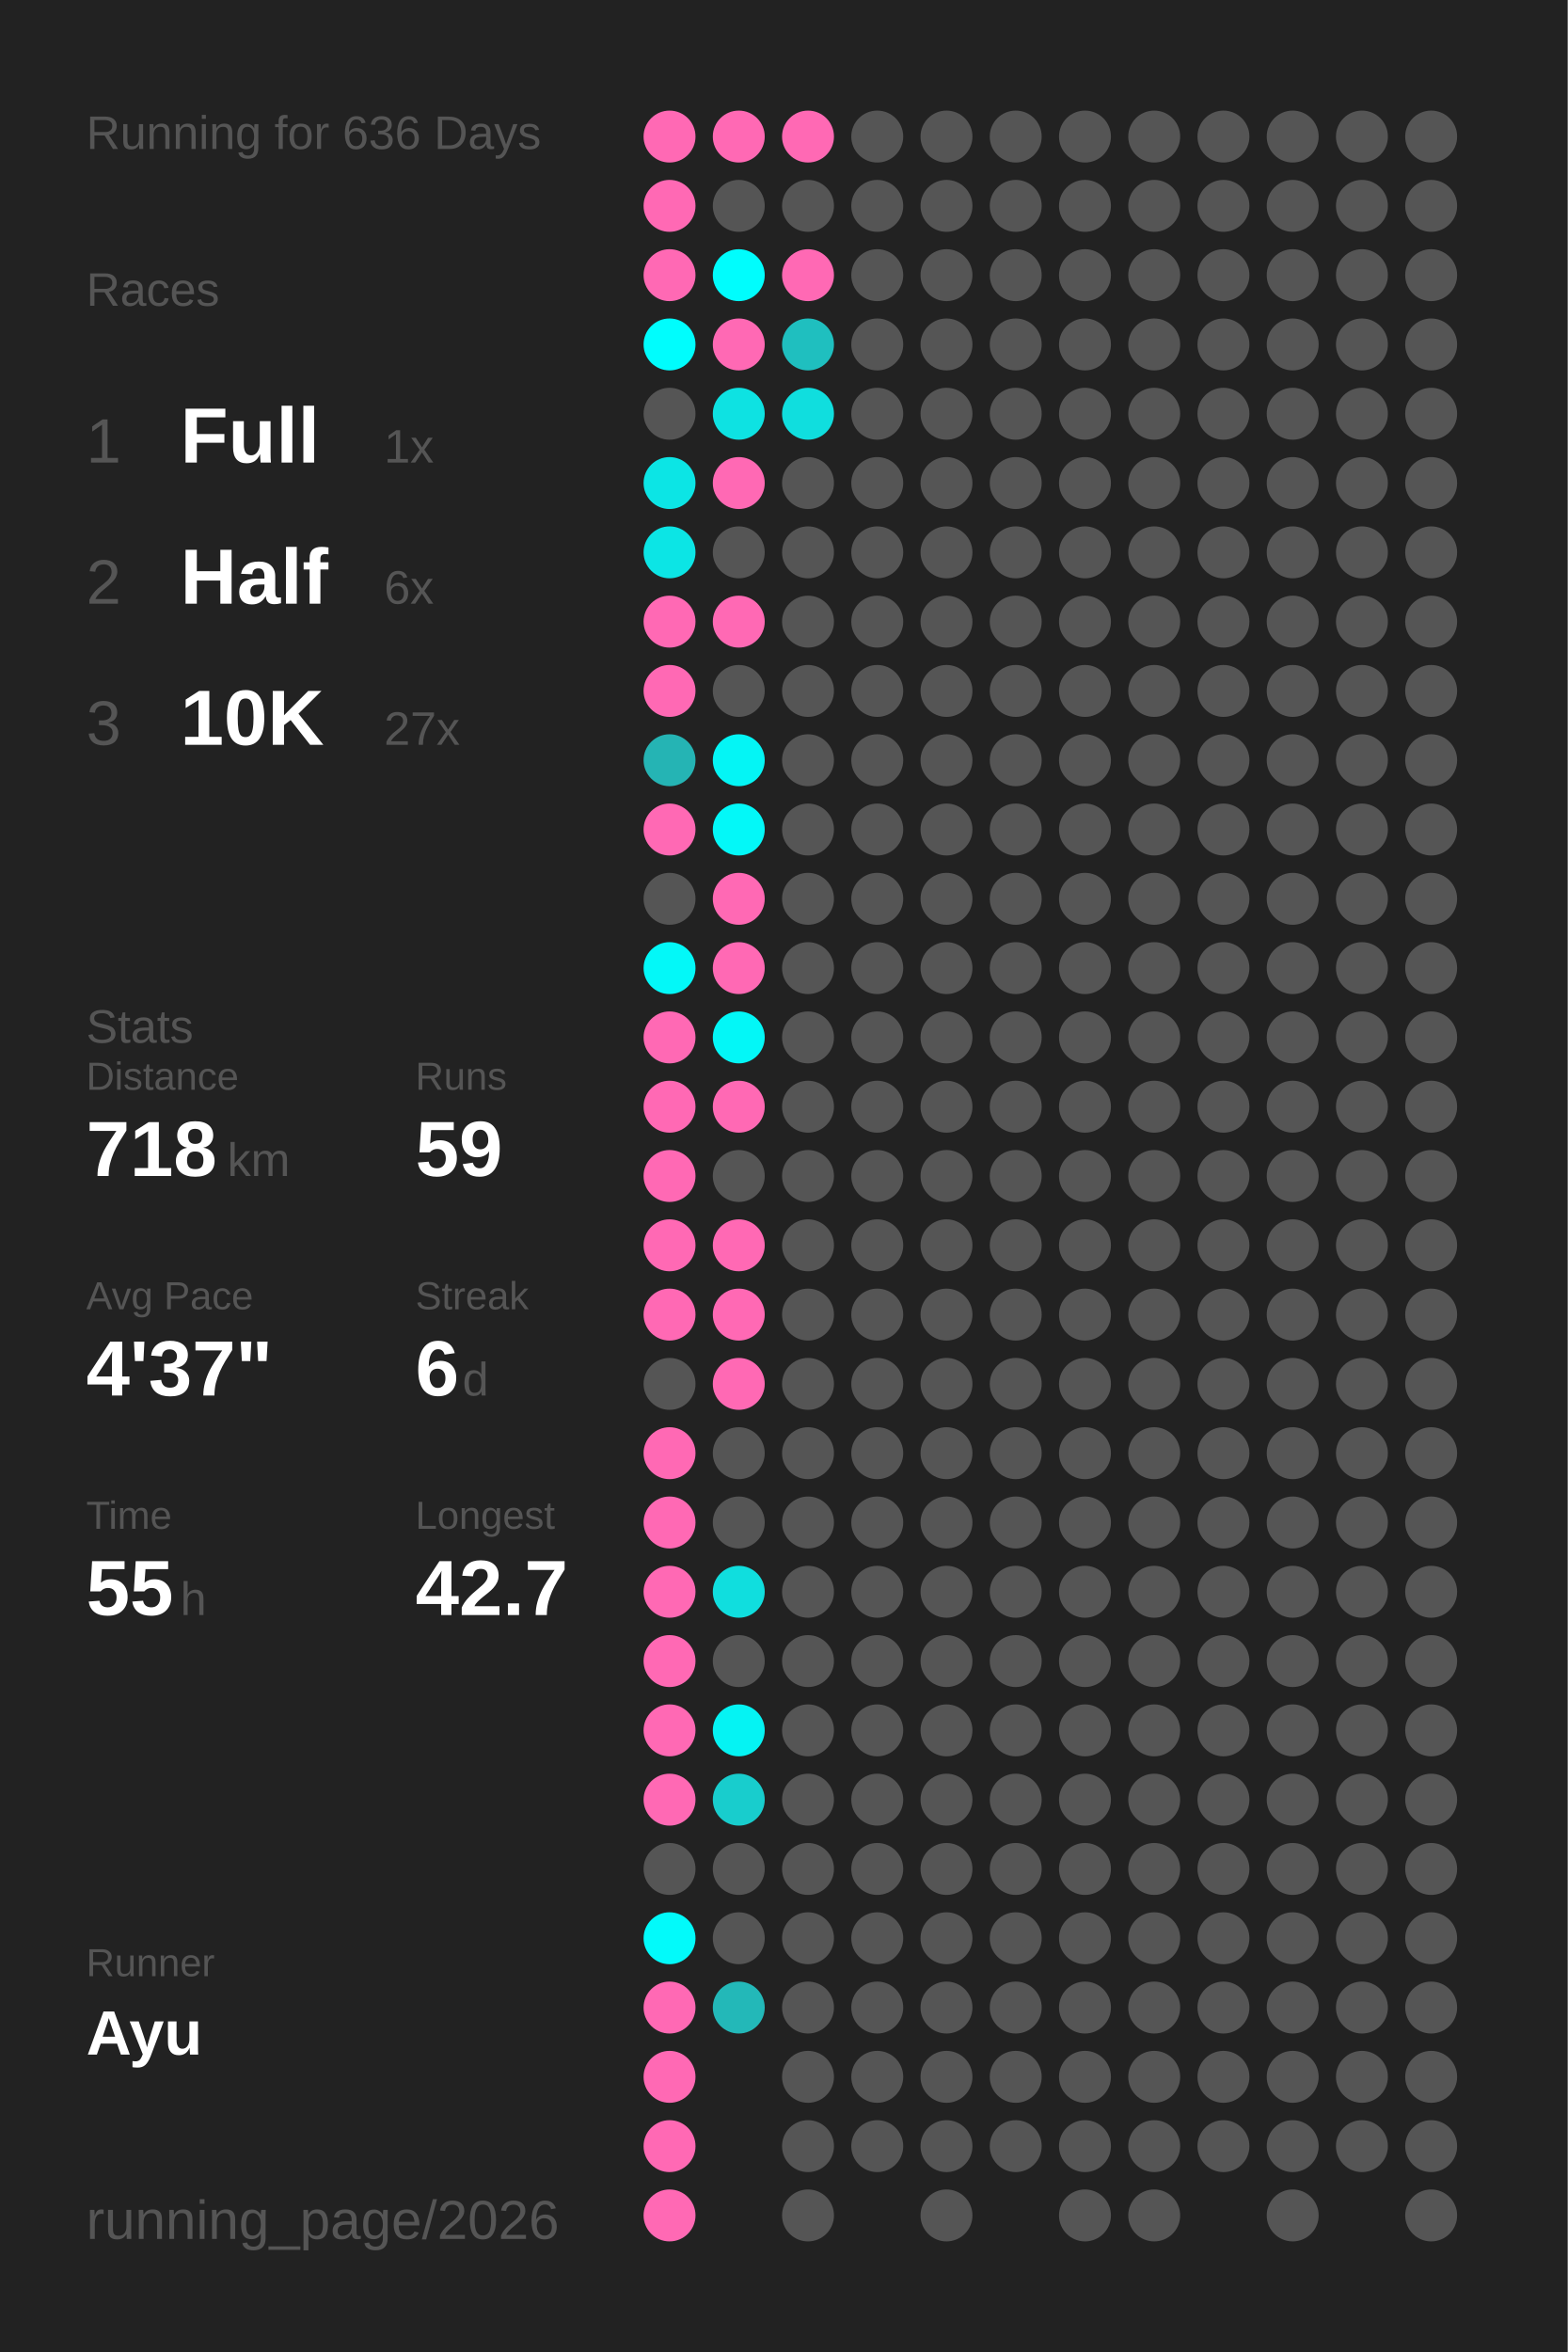
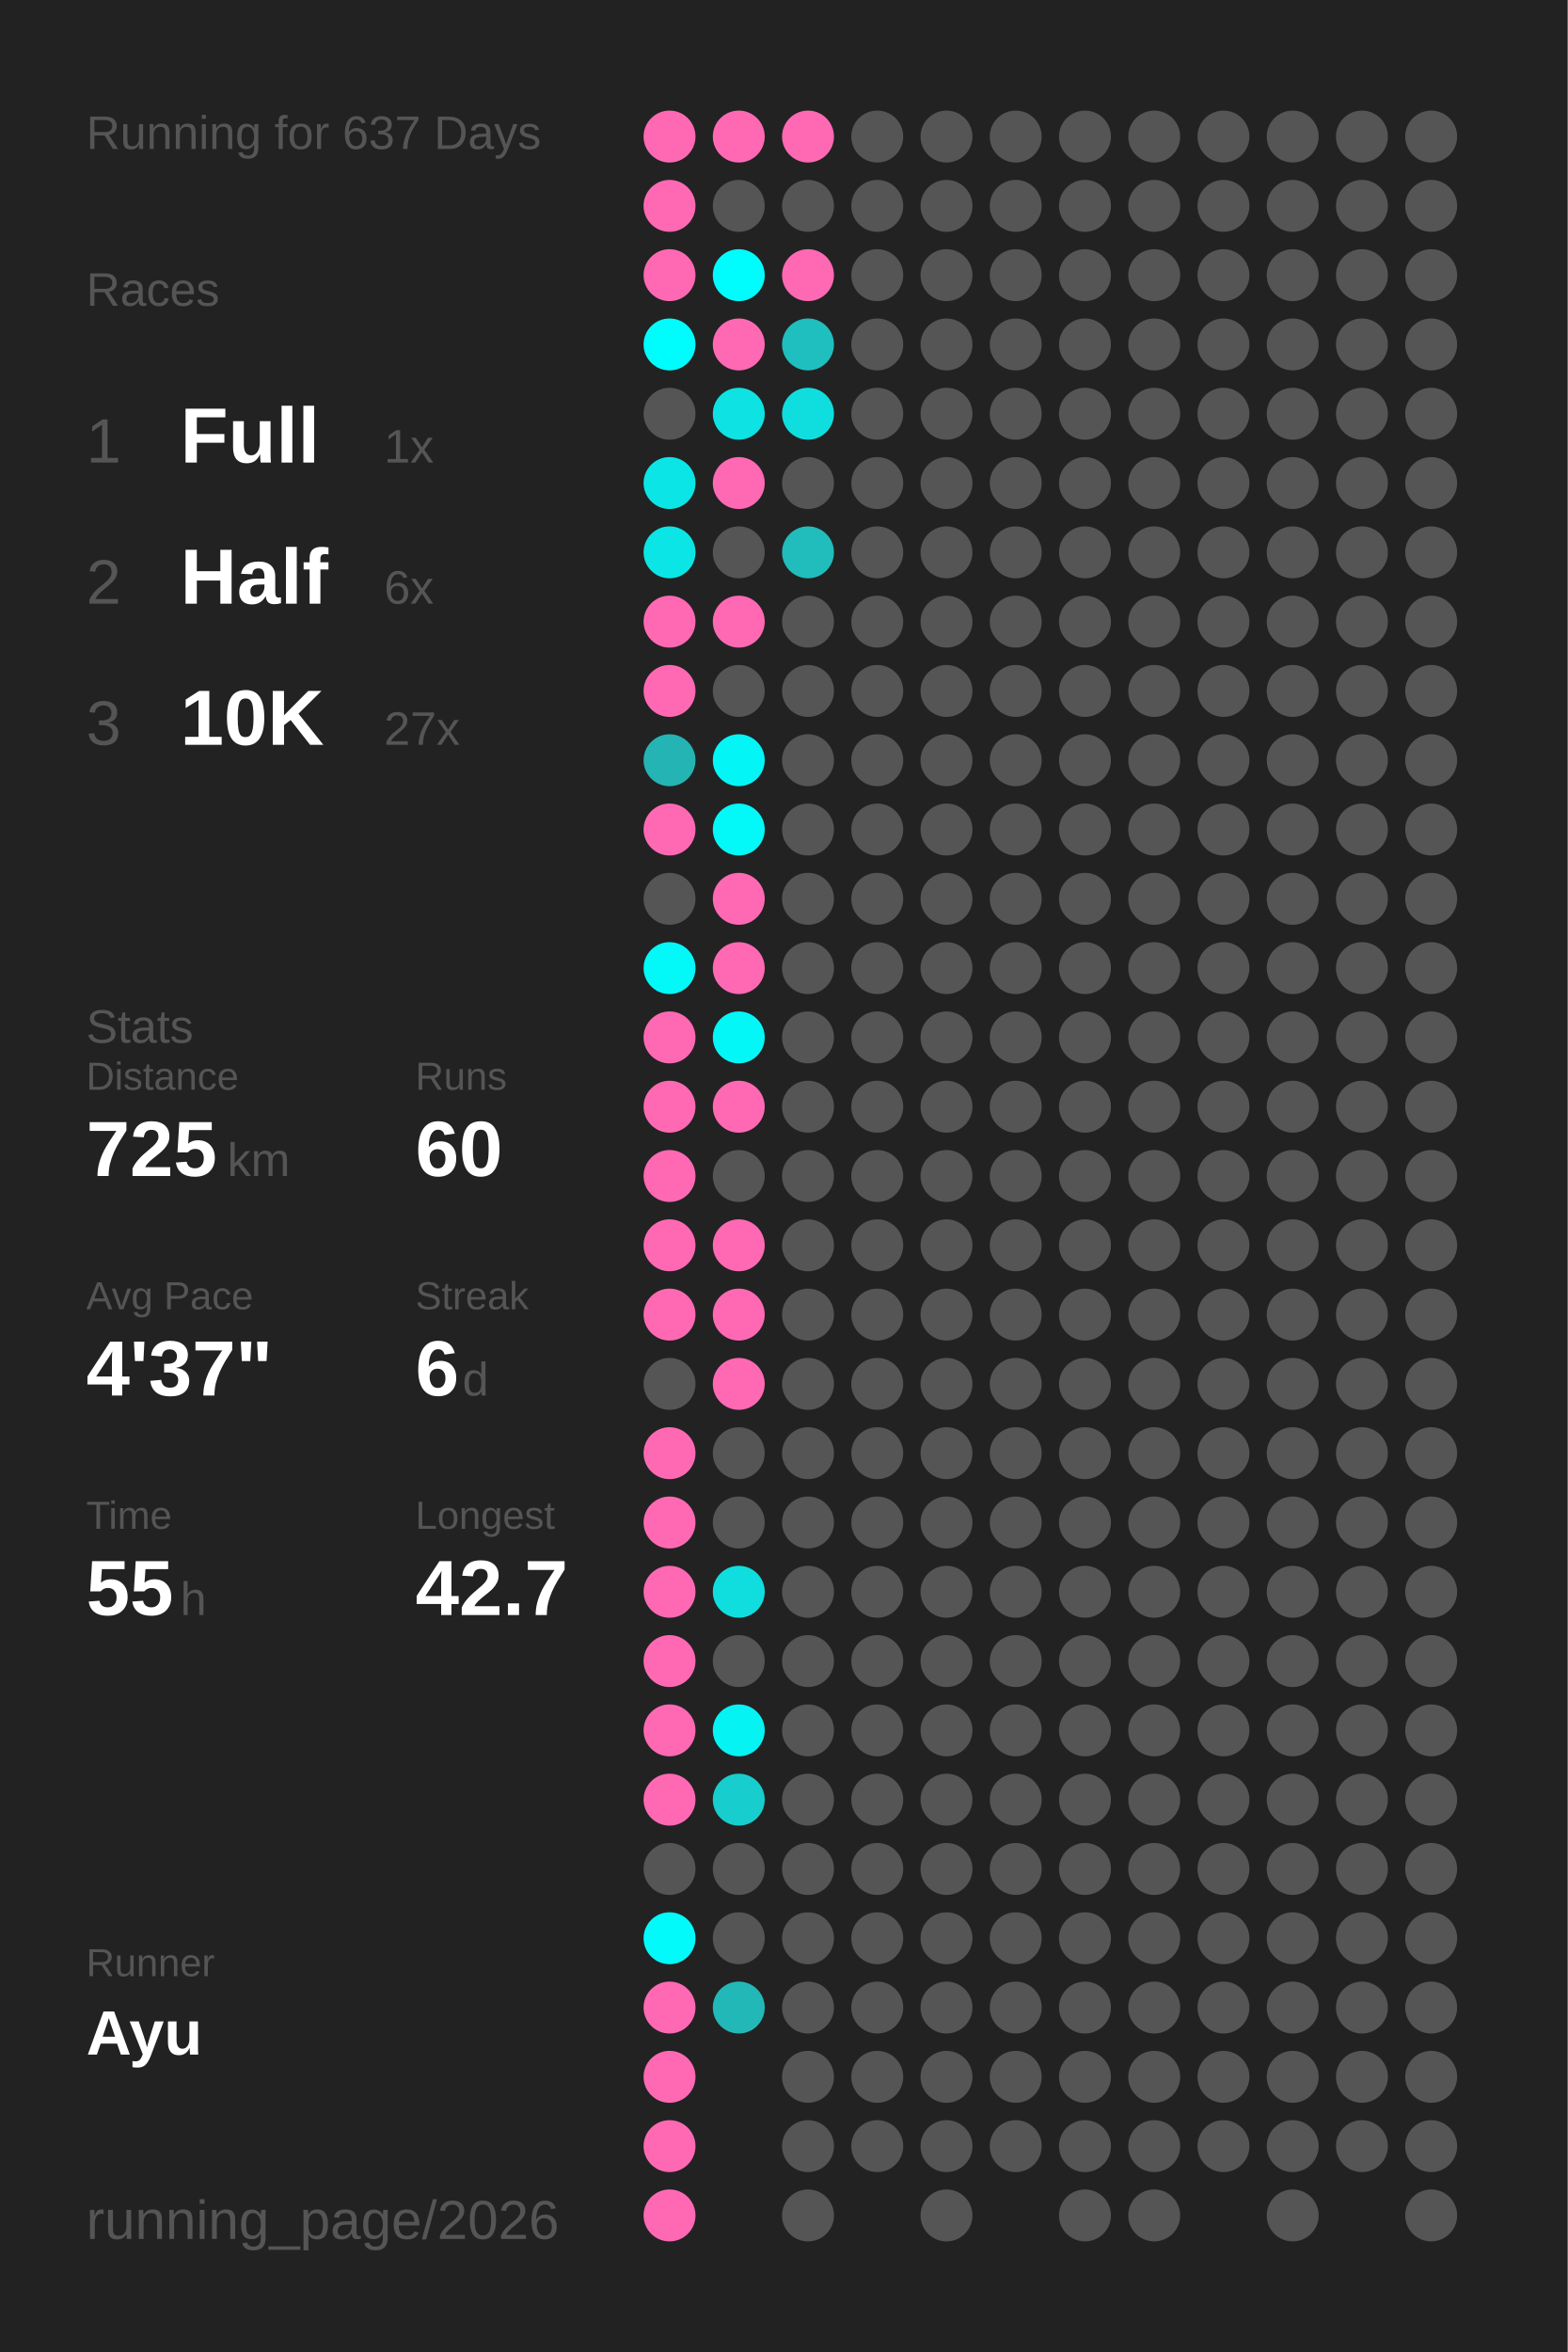
<svg xmlns="http://www.w3.org/2000/svg" baseProfile="full" height="300mm" version="1.1" viewBox="0,0,200,300" width="200mm">
  <defs />
  <rect fill="#222222" height="300" width="200" x="0" y="0" />
-   <text fill="#555555" style="font-size:6px; font-family:Arial;" x="11" y="19">Running for 636 Days</text>
+   <text fill="#555555" style="font-size:6px; font-family:Arial;" x="11" y="19">Running for 637 Days</text>
  <text fill="#555555" style="font-size:6px; font-family:Arial;" x="11" y="39">Races</text>
  <text fill="#555555" style="font-size:8px; font-family:Arial;" x="11" y="59">1</text>
  <text fill="#FFFFFF" style="font-size:10px; font-family:Arial; font-weight:bold;" x="23" y="59">Full</text>
  <text fill="#555555" style="font-size:6px; font-family:Arial;" x="49" y="59">1x</text>
  <text fill="#555555" style="font-size:8px; font-family:Arial;" x="11" y="77">2</text>
  <text fill="#FFFFFF" style="font-size:10px; font-family:Arial; font-weight:bold;" x="23" y="77">Half</text>
  <text fill="#555555" style="font-size:6px; font-family:Arial;" x="49" y="77">6x</text>
  <text fill="#555555" style="font-size:8px; font-family:Arial;" x="11" y="95">3</text>
  <text fill="#FFFFFF" style="font-size:10px; font-family:Arial; font-weight:bold;" x="23" y="95">10K</text>
  <text fill="#555555" style="font-size:6px; font-family:Arial;" x="49" y="95">27x</text>
  <text fill="#555555" style="font-size:6px; font-family:Arial;" x="11" y="133">Stats</text>
  <text fill="#555555" style="font-size:5px; font-family:Arial;" x="11" y="139">Distance</text>
-   <text fill="#FFFFFF" style="font-size:10px; font-family:Arial; font-weight:bold;" x="11" y="150">718</text>
+   <text fill="#FFFFFF" style="font-size:10px; font-family:Arial; font-weight:bold;" x="11" y="150">725</text>
  <text fill="#555555" style="font-size:6px; font-family:Arial;" x="29" y="150">km</text>
  <text fill="#555555" style="font-size:5px; font-family:Arial;" x="53" y="139">Runs</text>
-   <text fill="#FFFFFF" style="font-size:10px; font-family:Arial; font-weight:bold;" x="53" y="150">59</text>
+   <text fill="#FFFFFF" style="font-size:10px; font-family:Arial; font-weight:bold;" x="53" y="150">60</text>
  <text fill="#555555" style="font-size:5px; font-family:Arial;" x="11" y="167">Avg Pace</text>
  <text fill="#FFFFFF" style="font-size:10px; font-family:Arial; font-weight:bold;" x="11" y="178">4'37"</text>
  <text fill="#555555" style="font-size:5px; font-family:Arial;" x="53" y="167">Streak</text>
  <text fill="#FFFFFF" style="font-size:10px; font-family:Arial; font-weight:bold;" x="53" y="178">6</text>
  <text fill="#555555" style="font-size:6px; font-family:Arial;" x="59" y="178">d</text>
  <text fill="#555555" style="font-size:5px; font-family:Arial;" x="11" y="195">Time</text>
  <text fill="#FFFFFF" style="font-size:10px; font-family:Arial; font-weight:bold;" x="11" y="206">55</text>
  <text fill="#555555" style="font-size:6px; font-family:Arial;" x="23" y="206">h</text>
  <text fill="#555555" style="font-size:5px; font-family:Arial;" x="53" y="195">Longest</text>
  <text fill="#FFFFFF" style="font-size:10px; font-family:Arial; font-weight:bold;" x="53" y="206">42.7</text>
  <text fill="#555555" style="font-size:5px; font-family:Arial;" x="11" y="252.065">Runner</text>
  <text fill="#FFFFFF" style="font-size:8px; font-family:Arial; font-weight:bold;" x="11" y="262.065">Ayu</text>
  <text fill="#555555" style="font-size:7px; font-family:Arial;" x="11" y="285.581">running_page/2026</text>
  <circle cx="85.417" cy="17.419" fill="#ff69b4" r="3.312" />
  <circle cx="85.417" cy="26.258" fill="#ff69b4" r="3.312" />
  <circle cx="85.417" cy="35.097" fill="#ff69b4" r="3.312" />
  <circle cx="85.417" cy="43.935" fill="#00fdfd" r="3.312" />
  <circle cx="85.417" cy="52.774" fill="#555555" r="3.312" />
  <circle cx="85.417" cy="61.613" fill="#0ce5e5" r="3.312" />
  <circle cx="85.417" cy="70.452" fill="#0ce5e5" r="3.312" />
  <circle cx="85.417" cy="79.29" fill="#ff69b4" r="3.312" />
  <circle cx="85.417" cy="88.129" fill="#ff69b4" r="3.312" />
  <circle cx="85.417" cy="96.968" fill="#25b4b4" r="3.312" />
  <circle cx="85.417" cy="105.806" fill="#ff69b4" r="3.312" />
  <circle cx="85.417" cy="114.645" fill="#555555" r="3.312" />
  <circle cx="85.417" cy="123.484" fill="#03f8f8" r="3.312" />
  <circle cx="85.417" cy="132.323" fill="#ff69b4" r="3.312" />
  <circle cx="85.417" cy="141.161" fill="#ff69b4" r="3.312" />
  <circle cx="85.417" cy="150" fill="#ff69b4" r="3.312" />
  <circle cx="85.417" cy="158.839" fill="#ff69b4" r="3.312" />
  <circle cx="85.417" cy="167.677" fill="#ff69b4" r="3.312" />
  <circle cx="85.417" cy="176.516" fill="#555555" r="3.312" />
  <circle cx="85.417" cy="185.355" fill="#ff69b4" r="3.312" />
  <circle cx="85.417" cy="194.194" fill="#ff69b4" r="3.312" />
  <circle cx="85.417" cy="203.032" fill="#ff69b4" r="3.312" />
  <circle cx="85.417" cy="211.871" fill="#ff69b4" r="3.312" />
  <circle cx="85.417" cy="220.71" fill="#ff69b4" r="3.312" />
  <circle cx="85.417" cy="229.548" fill="#ff69b4" r="3.312" />
  <circle cx="85.417" cy="238.387" fill="#555555" r="3.312" />
  <circle cx="85.417" cy="247.226" fill="#02fafa" r="3.312" />
  <circle cx="85.417" cy="256.065" fill="#ff69b4" r="3.312" />
  <circle cx="85.417" cy="264.903" fill="#ff69b4" r="3.312" />
  <circle cx="85.417" cy="273.742" fill="#ff69b4" r="3.312" />
  <circle cx="85.417" cy="282.581" fill="#ff69b4" r="3.312" />
  <circle cx="94.25" cy="17.419" fill="#ff69b4" r="3.312" />
  <circle cx="94.25" cy="26.258" fill="#555555" r="3.312" />
  <circle cx="94.25" cy="35.097" fill="#00fdfd" r="3.312" />
  <circle cx="94.25" cy="43.935" fill="#ff69b4" r="3.312" />
  <circle cx="94.25" cy="52.774" fill="#0ee2e2" r="3.312" />
  <circle cx="94.25" cy="61.613" fill="#ff69b4" r="3.312" />
  <circle cx="94.25" cy="70.452" fill="#555555" r="3.312" />
  <circle cx="94.25" cy="79.29" fill="#ff69b4" r="3.312" />
  <circle cx="94.25" cy="88.129" fill="#555555" r="3.312" />
  <circle cx="94.25" cy="96.968" fill="#04f5f5" r="3.312" />
  <circle cx="94.25" cy="105.806" fill="#03f8f8" r="3.312" />
  <circle cx="94.25" cy="114.645" fill="#ff69b4" r="3.312" />
  <circle cx="94.25" cy="123.484" fill="#ff69b4" r="3.312" />
  <circle cx="94.25" cy="132.323" fill="#03f7f7" r="3.312" />
  <circle cx="94.25" cy="141.161" fill="#ff69b4" r="3.312" />
  <circle cx="94.25" cy="150" fill="#555555" r="3.312" />
  <circle cx="94.25" cy="158.839" fill="#ff69b4" r="3.312" />
  <circle cx="94.25" cy="167.677" fill="#ff69b4" r="3.312" />
  <circle cx="94.25" cy="176.516" fill="#ff69b4" r="3.312" />
  <circle cx="94.25" cy="185.355" fill="#555555" r="3.312" />
  <circle cx="94.25" cy="194.194" fill="#555555" r="3.312" />
  <circle cx="94.25" cy="203.032" fill="#10dede" r="3.312" />
  <circle cx="94.25" cy="211.871" fill="#555555" r="3.312" />
  <circle cx="94.25" cy="220.71" fill="#05f3f3" r="3.312" />
  <circle cx="94.25" cy="229.548" fill="#18cdcd" r="3.312" />
  <circle cx="94.25" cy="238.387" fill="#555555" r="3.312" />
  <circle cx="94.25" cy="247.226" fill="#555555" r="3.312" />
  <circle cx="94.25" cy="256.065" fill="#23b8b8" r="3.312" />
  <circle cx="103.083" cy="17.419" fill="#ff69b4" r="3.312" />
  <circle cx="103.083" cy="26.258" fill="#555555" r="3.312" />
  <circle cx="103.083" cy="35.097" fill="#ff69b4" r="3.312" />
  <circle cx="103.083" cy="43.935" fill="#1fbfbf" r="3.312" />
  <circle cx="103.083" cy="52.774" fill="#10dede" r="3.312" />
  <circle cx="103.083" cy="61.613" fill="#555555" r="3.312" />
-   <circle cx="103.083" cy="70.452" fill="#555555" r="3.312" />
+   <circle cx="103.083" cy="70.452" fill="#21bcbc" r="3.312" />
  <circle cx="103.083" cy="79.29" fill="#555555" r="3.312" />
  <circle cx="103.083" cy="88.129" fill="#555555" r="3.312" />
  <circle cx="103.083" cy="96.968" fill="#555555" r="3.312" />
  <circle cx="103.083" cy="105.806" fill="#555555" r="3.312" />
  <circle cx="103.083" cy="114.645" fill="#555555" r="3.312" />
  <circle cx="103.083" cy="123.484" fill="#555555" r="3.312" />
  <circle cx="103.083" cy="132.323" fill="#555555" r="3.312" />
  <circle cx="103.083" cy="141.161" fill="#555555" r="3.312" />
  <circle cx="103.083" cy="150" fill="#555555" r="3.312" />
  <circle cx="103.083" cy="158.839" fill="#555555" r="3.312" />
  <circle cx="103.083" cy="167.677" fill="#555555" r="3.312" />
  <circle cx="103.083" cy="176.516" fill="#555555" r="3.312" />
  <circle cx="103.083" cy="185.355" fill="#555555" r="3.312" />
  <circle cx="103.083" cy="194.194" fill="#555555" r="3.312" />
  <circle cx="103.083" cy="203.032" fill="#555555" r="3.312" />
  <circle cx="103.083" cy="211.871" fill="#555555" r="3.312" />
  <circle cx="103.083" cy="220.71" fill="#555555" r="3.312" />
  <circle cx="103.083" cy="229.548" fill="#555555" r="3.312" />
  <circle cx="103.083" cy="238.387" fill="#555555" r="3.312" />
  <circle cx="103.083" cy="247.226" fill="#555555" r="3.312" />
  <circle cx="103.083" cy="256.065" fill="#555555" r="3.312" />
  <circle cx="103.083" cy="264.903" fill="#555555" r="3.312" />
  <circle cx="103.083" cy="273.742" fill="#555555" r="3.312" />
  <circle cx="103.083" cy="282.581" fill="#555555" r="3.312" />
  <circle cx="111.917" cy="17.419" fill="#555555" r="3.312" />
  <circle cx="111.917" cy="26.258" fill="#555555" r="3.312" />
  <circle cx="111.917" cy="35.097" fill="#555555" r="3.312" />
  <circle cx="111.917" cy="43.935" fill="#555555" r="3.312" />
  <circle cx="111.917" cy="52.774" fill="#555555" r="3.312" />
  <circle cx="111.917" cy="61.613" fill="#555555" r="3.312" />
  <circle cx="111.917" cy="70.452" fill="#555555" r="3.312" />
  <circle cx="111.917" cy="79.29" fill="#555555" r="3.312" />
  <circle cx="111.917" cy="88.129" fill="#555555" r="3.312" />
  <circle cx="111.917" cy="96.968" fill="#555555" r="3.312" />
  <circle cx="111.917" cy="105.806" fill="#555555" r="3.312" />
  <circle cx="111.917" cy="114.645" fill="#555555" r="3.312" />
  <circle cx="111.917" cy="123.484" fill="#555555" r="3.312" />
  <circle cx="111.917" cy="132.323" fill="#555555" r="3.312" />
  <circle cx="111.917" cy="141.161" fill="#555555" r="3.312" />
  <circle cx="111.917" cy="150" fill="#555555" r="3.312" />
  <circle cx="111.917" cy="158.839" fill="#555555" r="3.312" />
  <circle cx="111.917" cy="167.677" fill="#555555" r="3.312" />
  <circle cx="111.917" cy="176.516" fill="#555555" r="3.312" />
  <circle cx="111.917" cy="185.355" fill="#555555" r="3.312" />
  <circle cx="111.917" cy="194.194" fill="#555555" r="3.312" />
  <circle cx="111.917" cy="203.032" fill="#555555" r="3.312" />
  <circle cx="111.917" cy="211.871" fill="#555555" r="3.312" />
  <circle cx="111.917" cy="220.71" fill="#555555" r="3.312" />
  <circle cx="111.917" cy="229.548" fill="#555555" r="3.312" />
  <circle cx="111.917" cy="238.387" fill="#555555" r="3.312" />
  <circle cx="111.917" cy="247.226" fill="#555555" r="3.312" />
  <circle cx="111.917" cy="256.065" fill="#555555" r="3.312" />
  <circle cx="111.917" cy="264.903" fill="#555555" r="3.312" />
  <circle cx="111.917" cy="273.742" fill="#555555" r="3.312" />
  <circle cx="120.75" cy="17.419" fill="#555555" r="3.312" />
  <circle cx="120.75" cy="26.258" fill="#555555" r="3.312" />
  <circle cx="120.75" cy="35.097" fill="#555555" r="3.312" />
  <circle cx="120.75" cy="43.935" fill="#555555" r="3.312" />
  <circle cx="120.75" cy="52.774" fill="#555555" r="3.312" />
  <circle cx="120.75" cy="61.613" fill="#555555" r="3.312" />
  <circle cx="120.75" cy="70.452" fill="#555555" r="3.312" />
  <circle cx="120.75" cy="79.29" fill="#555555" r="3.312" />
  <circle cx="120.75" cy="88.129" fill="#555555" r="3.312" />
  <circle cx="120.75" cy="96.968" fill="#555555" r="3.312" />
  <circle cx="120.75" cy="105.806" fill="#555555" r="3.312" />
  <circle cx="120.75" cy="114.645" fill="#555555" r="3.312" />
  <circle cx="120.75" cy="123.484" fill="#555555" r="3.312" />
  <circle cx="120.75" cy="132.323" fill="#555555" r="3.312" />
  <circle cx="120.75" cy="141.161" fill="#555555" r="3.312" />
  <circle cx="120.75" cy="150" fill="#555555" r="3.312" />
  <circle cx="120.75" cy="158.839" fill="#555555" r="3.312" />
  <circle cx="120.75" cy="167.677" fill="#555555" r="3.312" />
  <circle cx="120.75" cy="176.516" fill="#555555" r="3.312" />
  <circle cx="120.75" cy="185.355" fill="#555555" r="3.312" />
  <circle cx="120.75" cy="194.194" fill="#555555" r="3.312" />
  <circle cx="120.75" cy="203.032" fill="#555555" r="3.312" />
  <circle cx="120.75" cy="211.871" fill="#555555" r="3.312" />
  <circle cx="120.75" cy="220.71" fill="#555555" r="3.312" />
  <circle cx="120.75" cy="229.548" fill="#555555" r="3.312" />
  <circle cx="120.75" cy="238.387" fill="#555555" r="3.312" />
  <circle cx="120.75" cy="247.226" fill="#555555" r="3.312" />
  <circle cx="120.75" cy="256.065" fill="#555555" r="3.312" />
  <circle cx="120.75" cy="264.903" fill="#555555" r="3.312" />
  <circle cx="120.75" cy="273.742" fill="#555555" r="3.312" />
  <circle cx="120.75" cy="282.581" fill="#555555" r="3.312" />
  <circle cx="129.583" cy="17.419" fill="#555555" r="3.312" />
  <circle cx="129.583" cy="26.258" fill="#555555" r="3.312" />
  <circle cx="129.583" cy="35.097" fill="#555555" r="3.312" />
  <circle cx="129.583" cy="43.935" fill="#555555" r="3.312" />
  <circle cx="129.583" cy="52.774" fill="#555555" r="3.312" />
  <circle cx="129.583" cy="61.613" fill="#555555" r="3.312" />
  <circle cx="129.583" cy="70.452" fill="#555555" r="3.312" />
  <circle cx="129.583" cy="79.29" fill="#555555" r="3.312" />
  <circle cx="129.583" cy="88.129" fill="#555555" r="3.312" />
  <circle cx="129.583" cy="96.968" fill="#555555" r="3.312" />
  <circle cx="129.583" cy="105.806" fill="#555555" r="3.312" />
  <circle cx="129.583" cy="114.645" fill="#555555" r="3.312" />
  <circle cx="129.583" cy="123.484" fill="#555555" r="3.312" />
  <circle cx="129.583" cy="132.323" fill="#555555" r="3.312" />
  <circle cx="129.583" cy="141.161" fill="#555555" r="3.312" />
  <circle cx="129.583" cy="150" fill="#555555" r="3.312" />
  <circle cx="129.583" cy="158.839" fill="#555555" r="3.312" />
  <circle cx="129.583" cy="167.677" fill="#555555" r="3.312" />
  <circle cx="129.583" cy="176.516" fill="#555555" r="3.312" />
  <circle cx="129.583" cy="185.355" fill="#555555" r="3.312" />
  <circle cx="129.583" cy="194.194" fill="#555555" r="3.312" />
  <circle cx="129.583" cy="203.032" fill="#555555" r="3.312" />
  <circle cx="129.583" cy="211.871" fill="#555555" r="3.312" />
  <circle cx="129.583" cy="220.71" fill="#555555" r="3.312" />
  <circle cx="129.583" cy="229.548" fill="#555555" r="3.312" />
  <circle cx="129.583" cy="238.387" fill="#555555" r="3.312" />
  <circle cx="129.583" cy="247.226" fill="#555555" r="3.312" />
  <circle cx="129.583" cy="256.065" fill="#555555" r="3.312" />
  <circle cx="129.583" cy="264.903" fill="#555555" r="3.312" />
  <circle cx="129.583" cy="273.742" fill="#555555" r="3.312" />
  <circle cx="138.417" cy="17.419" fill="#555555" r="3.312" />
  <circle cx="138.417" cy="26.258" fill="#555555" r="3.312" />
  <circle cx="138.417" cy="35.097" fill="#555555" r="3.312" />
  <circle cx="138.417" cy="43.935" fill="#555555" r="3.312" />
  <circle cx="138.417" cy="52.774" fill="#555555" r="3.312" />
  <circle cx="138.417" cy="61.613" fill="#555555" r="3.312" />
  <circle cx="138.417" cy="70.452" fill="#555555" r="3.312" />
  <circle cx="138.417" cy="79.29" fill="#555555" r="3.312" />
  <circle cx="138.417" cy="88.129" fill="#555555" r="3.312" />
  <circle cx="138.417" cy="96.968" fill="#555555" r="3.312" />
  <circle cx="138.417" cy="105.806" fill="#555555" r="3.312" />
  <circle cx="138.417" cy="114.645" fill="#555555" r="3.312" />
  <circle cx="138.417" cy="123.484" fill="#555555" r="3.312" />
  <circle cx="138.417" cy="132.323" fill="#555555" r="3.312" />
  <circle cx="138.417" cy="141.161" fill="#555555" r="3.312" />
  <circle cx="138.417" cy="150" fill="#555555" r="3.312" />
  <circle cx="138.417" cy="158.839" fill="#555555" r="3.312" />
  <circle cx="138.417" cy="167.677" fill="#555555" r="3.312" />
  <circle cx="138.417" cy="176.516" fill="#555555" r="3.312" />
  <circle cx="138.417" cy="185.355" fill="#555555" r="3.312" />
  <circle cx="138.417" cy="194.194" fill="#555555" r="3.312" />
  <circle cx="138.417" cy="203.032" fill="#555555" r="3.312" />
  <circle cx="138.417" cy="211.871" fill="#555555" r="3.312" />
  <circle cx="138.417" cy="220.71" fill="#555555" r="3.312" />
  <circle cx="138.417" cy="229.548" fill="#555555" r="3.312" />
  <circle cx="138.417" cy="238.387" fill="#555555" r="3.312" />
  <circle cx="138.417" cy="247.226" fill="#555555" r="3.312" />
  <circle cx="138.417" cy="256.065" fill="#555555" r="3.312" />
  <circle cx="138.417" cy="264.903" fill="#555555" r="3.312" />
  <circle cx="138.417" cy="273.742" fill="#555555" r="3.312" />
  <circle cx="138.417" cy="282.581" fill="#555555" r="3.312" />
  <circle cx="147.25" cy="17.419" fill="#555555" r="3.312" />
  <circle cx="147.25" cy="26.258" fill="#555555" r="3.312" />
  <circle cx="147.25" cy="35.097" fill="#555555" r="3.312" />
  <circle cx="147.25" cy="43.935" fill="#555555" r="3.312" />
  <circle cx="147.25" cy="52.774" fill="#555555" r="3.312" />
  <circle cx="147.25" cy="61.613" fill="#555555" r="3.312" />
  <circle cx="147.25" cy="70.452" fill="#555555" r="3.312" />
  <circle cx="147.25" cy="79.29" fill="#555555" r="3.312" />
  <circle cx="147.25" cy="88.129" fill="#555555" r="3.312" />
  <circle cx="147.25" cy="96.968" fill="#555555" r="3.312" />
  <circle cx="147.25" cy="105.806" fill="#555555" r="3.312" />
  <circle cx="147.25" cy="114.645" fill="#555555" r="3.312" />
  <circle cx="147.25" cy="123.484" fill="#555555" r="3.312" />
  <circle cx="147.25" cy="132.323" fill="#555555" r="3.312" />
  <circle cx="147.25" cy="141.161" fill="#555555" r="3.312" />
  <circle cx="147.25" cy="150" fill="#555555" r="3.312" />
  <circle cx="147.25" cy="158.839" fill="#555555" r="3.312" />
  <circle cx="147.25" cy="167.677" fill="#555555" r="3.312" />
  <circle cx="147.25" cy="176.516" fill="#555555" r="3.312" />
  <circle cx="147.25" cy="185.355" fill="#555555" r="3.312" />
  <circle cx="147.25" cy="194.194" fill="#555555" r="3.312" />
  <circle cx="147.25" cy="203.032" fill="#555555" r="3.312" />
  <circle cx="147.25" cy="211.871" fill="#555555" r="3.312" />
  <circle cx="147.25" cy="220.71" fill="#555555" r="3.312" />
  <circle cx="147.25" cy="229.548" fill="#555555" r="3.312" />
  <circle cx="147.25" cy="238.387" fill="#555555" r="3.312" />
  <circle cx="147.25" cy="247.226" fill="#555555" r="3.312" />
  <circle cx="147.25" cy="256.065" fill="#555555" r="3.312" />
  <circle cx="147.25" cy="264.903" fill="#555555" r="3.312" />
  <circle cx="147.25" cy="273.742" fill="#555555" r="3.312" />
  <circle cx="147.25" cy="282.581" fill="#555555" r="3.312" />
  <circle cx="156.083" cy="17.419" fill="#555555" r="3.312" />
  <circle cx="156.083" cy="26.258" fill="#555555" r="3.312" />
  <circle cx="156.083" cy="35.097" fill="#555555" r="3.312" />
  <circle cx="156.083" cy="43.935" fill="#555555" r="3.312" />
  <circle cx="156.083" cy="52.774" fill="#555555" r="3.312" />
  <circle cx="156.083" cy="61.613" fill="#555555" r="3.312" />
  <circle cx="156.083" cy="70.452" fill="#555555" r="3.312" />
  <circle cx="156.083" cy="79.29" fill="#555555" r="3.312" />
  <circle cx="156.083" cy="88.129" fill="#555555" r="3.312" />
  <circle cx="156.083" cy="96.968" fill="#555555" r="3.312" />
  <circle cx="156.083" cy="105.806" fill="#555555" r="3.312" />
  <circle cx="156.083" cy="114.645" fill="#555555" r="3.312" />
  <circle cx="156.083" cy="123.484" fill="#555555" r="3.312" />
  <circle cx="156.083" cy="132.323" fill="#555555" r="3.312" />
  <circle cx="156.083" cy="141.161" fill="#555555" r="3.312" />
  <circle cx="156.083" cy="150" fill="#555555" r="3.312" />
  <circle cx="156.083" cy="158.839" fill="#555555" r="3.312" />
  <circle cx="156.083" cy="167.677" fill="#555555" r="3.312" />
  <circle cx="156.083" cy="176.516" fill="#555555" r="3.312" />
  <circle cx="156.083" cy="185.355" fill="#555555" r="3.312" />
  <circle cx="156.083" cy="194.194" fill="#555555" r="3.312" />
  <circle cx="156.083" cy="203.032" fill="#555555" r="3.312" />
  <circle cx="156.083" cy="211.871" fill="#555555" r="3.312" />
  <circle cx="156.083" cy="220.71" fill="#555555" r="3.312" />
  <circle cx="156.083" cy="229.548" fill="#555555" r="3.312" />
  <circle cx="156.083" cy="238.387" fill="#555555" r="3.312" />
  <circle cx="156.083" cy="247.226" fill="#555555" r="3.312" />
  <circle cx="156.083" cy="256.065" fill="#555555" r="3.312" />
  <circle cx="156.083" cy="264.903" fill="#555555" r="3.312" />
  <circle cx="156.083" cy="273.742" fill="#555555" r="3.312" />
  <circle cx="164.917" cy="17.419" fill="#555555" r="3.312" />
  <circle cx="164.917" cy="26.258" fill="#555555" r="3.312" />
  <circle cx="164.917" cy="35.097" fill="#555555" r="3.312" />
  <circle cx="164.917" cy="43.935" fill="#555555" r="3.312" />
  <circle cx="164.917" cy="52.774" fill="#555555" r="3.312" />
  <circle cx="164.917" cy="61.613" fill="#555555" r="3.312" />
  <circle cx="164.917" cy="70.452" fill="#555555" r="3.312" />
  <circle cx="164.917" cy="79.29" fill="#555555" r="3.312" />
  <circle cx="164.917" cy="88.129" fill="#555555" r="3.312" />
  <circle cx="164.917" cy="96.968" fill="#555555" r="3.312" />
  <circle cx="164.917" cy="105.806" fill="#555555" r="3.312" />
  <circle cx="164.917" cy="114.645" fill="#555555" r="3.312" />
  <circle cx="164.917" cy="123.484" fill="#555555" r="3.312" />
  <circle cx="164.917" cy="132.323" fill="#555555" r="3.312" />
  <circle cx="164.917" cy="141.161" fill="#555555" r="3.312" />
  <circle cx="164.917" cy="150" fill="#555555" r="3.312" />
  <circle cx="164.917" cy="158.839" fill="#555555" r="3.312" />
  <circle cx="164.917" cy="167.677" fill="#555555" r="3.312" />
  <circle cx="164.917" cy="176.516" fill="#555555" r="3.312" />
  <circle cx="164.917" cy="185.355" fill="#555555" r="3.312" />
  <circle cx="164.917" cy="194.194" fill="#555555" r="3.312" />
  <circle cx="164.917" cy="203.032" fill="#555555" r="3.312" />
  <circle cx="164.917" cy="211.871" fill="#555555" r="3.312" />
  <circle cx="164.917" cy="220.71" fill="#555555" r="3.312" />
  <circle cx="164.917" cy="229.548" fill="#555555" r="3.312" />
  <circle cx="164.917" cy="238.387" fill="#555555" r="3.312" />
  <circle cx="164.917" cy="247.226" fill="#555555" r="3.312" />
  <circle cx="164.917" cy="256.065" fill="#555555" r="3.312" />
  <circle cx="164.917" cy="264.903" fill="#555555" r="3.312" />
  <circle cx="164.917" cy="273.742" fill="#555555" r="3.312" />
  <circle cx="164.917" cy="282.581" fill="#555555" r="3.312" />
  <circle cx="173.75" cy="17.419" fill="#555555" r="3.312" />
  <circle cx="173.75" cy="26.258" fill="#555555" r="3.312" />
  <circle cx="173.75" cy="35.097" fill="#555555" r="3.312" />
  <circle cx="173.75" cy="43.935" fill="#555555" r="3.312" />
  <circle cx="173.75" cy="52.774" fill="#555555" r="3.312" />
  <circle cx="173.75" cy="61.613" fill="#555555" r="3.312" />
  <circle cx="173.75" cy="70.452" fill="#555555" r="3.312" />
  <circle cx="173.75" cy="79.29" fill="#555555" r="3.312" />
  <circle cx="173.75" cy="88.129" fill="#555555" r="3.312" />
  <circle cx="173.75" cy="96.968" fill="#555555" r="3.312" />
  <circle cx="173.75" cy="105.806" fill="#555555" r="3.312" />
  <circle cx="173.75" cy="114.645" fill="#555555" r="3.312" />
  <circle cx="173.75" cy="123.484" fill="#555555" r="3.312" />
  <circle cx="173.75" cy="132.323" fill="#555555" r="3.312" />
  <circle cx="173.75" cy="141.161" fill="#555555" r="3.312" />
  <circle cx="173.75" cy="150" fill="#555555" r="3.312" />
  <circle cx="173.75" cy="158.839" fill="#555555" r="3.312" />
  <circle cx="173.75" cy="167.677" fill="#555555" r="3.312" />
  <circle cx="173.75" cy="176.516" fill="#555555" r="3.312" />
  <circle cx="173.75" cy="185.355" fill="#555555" r="3.312" />
  <circle cx="173.75" cy="194.194" fill="#555555" r="3.312" />
  <circle cx="173.75" cy="203.032" fill="#555555" r="3.312" />
  <circle cx="173.75" cy="211.871" fill="#555555" r="3.312" />
  <circle cx="173.75" cy="220.71" fill="#555555" r="3.312" />
  <circle cx="173.75" cy="229.548" fill="#555555" r="3.312" />
  <circle cx="173.75" cy="238.387" fill="#555555" r="3.312" />
  <circle cx="173.75" cy="247.226" fill="#555555" r="3.312" />
  <circle cx="173.75" cy="256.065" fill="#555555" r="3.312" />
  <circle cx="173.75" cy="264.903" fill="#555555" r="3.312" />
  <circle cx="173.75" cy="273.742" fill="#555555" r="3.312" />
  <circle cx="182.583" cy="17.419" fill="#555555" r="3.312" />
  <circle cx="182.583" cy="26.258" fill="#555555" r="3.312" />
  <circle cx="182.583" cy="35.097" fill="#555555" r="3.312" />
  <circle cx="182.583" cy="43.935" fill="#555555" r="3.312" />
  <circle cx="182.583" cy="52.774" fill="#555555" r="3.312" />
  <circle cx="182.583" cy="61.613" fill="#555555" r="3.312" />
  <circle cx="182.583" cy="70.452" fill="#555555" r="3.312" />
  <circle cx="182.583" cy="79.29" fill="#555555" r="3.312" />
  <circle cx="182.583" cy="88.129" fill="#555555" r="3.312" />
  <circle cx="182.583" cy="96.968" fill="#555555" r="3.312" />
  <circle cx="182.583" cy="105.806" fill="#555555" r="3.312" />
  <circle cx="182.583" cy="114.645" fill="#555555" r="3.312" />
  <circle cx="182.583" cy="123.484" fill="#555555" r="3.312" />
  <circle cx="182.583" cy="132.323" fill="#555555" r="3.312" />
  <circle cx="182.583" cy="141.161" fill="#555555" r="3.312" />
  <circle cx="182.583" cy="150" fill="#555555" r="3.312" />
  <circle cx="182.583" cy="158.839" fill="#555555" r="3.312" />
  <circle cx="182.583" cy="167.677" fill="#555555" r="3.312" />
  <circle cx="182.583" cy="176.516" fill="#555555" r="3.312" />
  <circle cx="182.583" cy="185.355" fill="#555555" r="3.312" />
  <circle cx="182.583" cy="194.194" fill="#555555" r="3.312" />
  <circle cx="182.583" cy="203.032" fill="#555555" r="3.312" />
  <circle cx="182.583" cy="211.871" fill="#555555" r="3.312" />
  <circle cx="182.583" cy="220.71" fill="#555555" r="3.312" />
  <circle cx="182.583" cy="229.548" fill="#555555" r="3.312" />
  <circle cx="182.583" cy="238.387" fill="#555555" r="3.312" />
  <circle cx="182.583" cy="247.226" fill="#555555" r="3.312" />
  <circle cx="182.583" cy="256.065" fill="#555555" r="3.312" />
  <circle cx="182.583" cy="264.903" fill="#555555" r="3.312" />
  <circle cx="182.583" cy="273.742" fill="#555555" r="3.312" />
  <circle cx="182.583" cy="282.581" fill="#555555" r="3.312" />
</svg>
